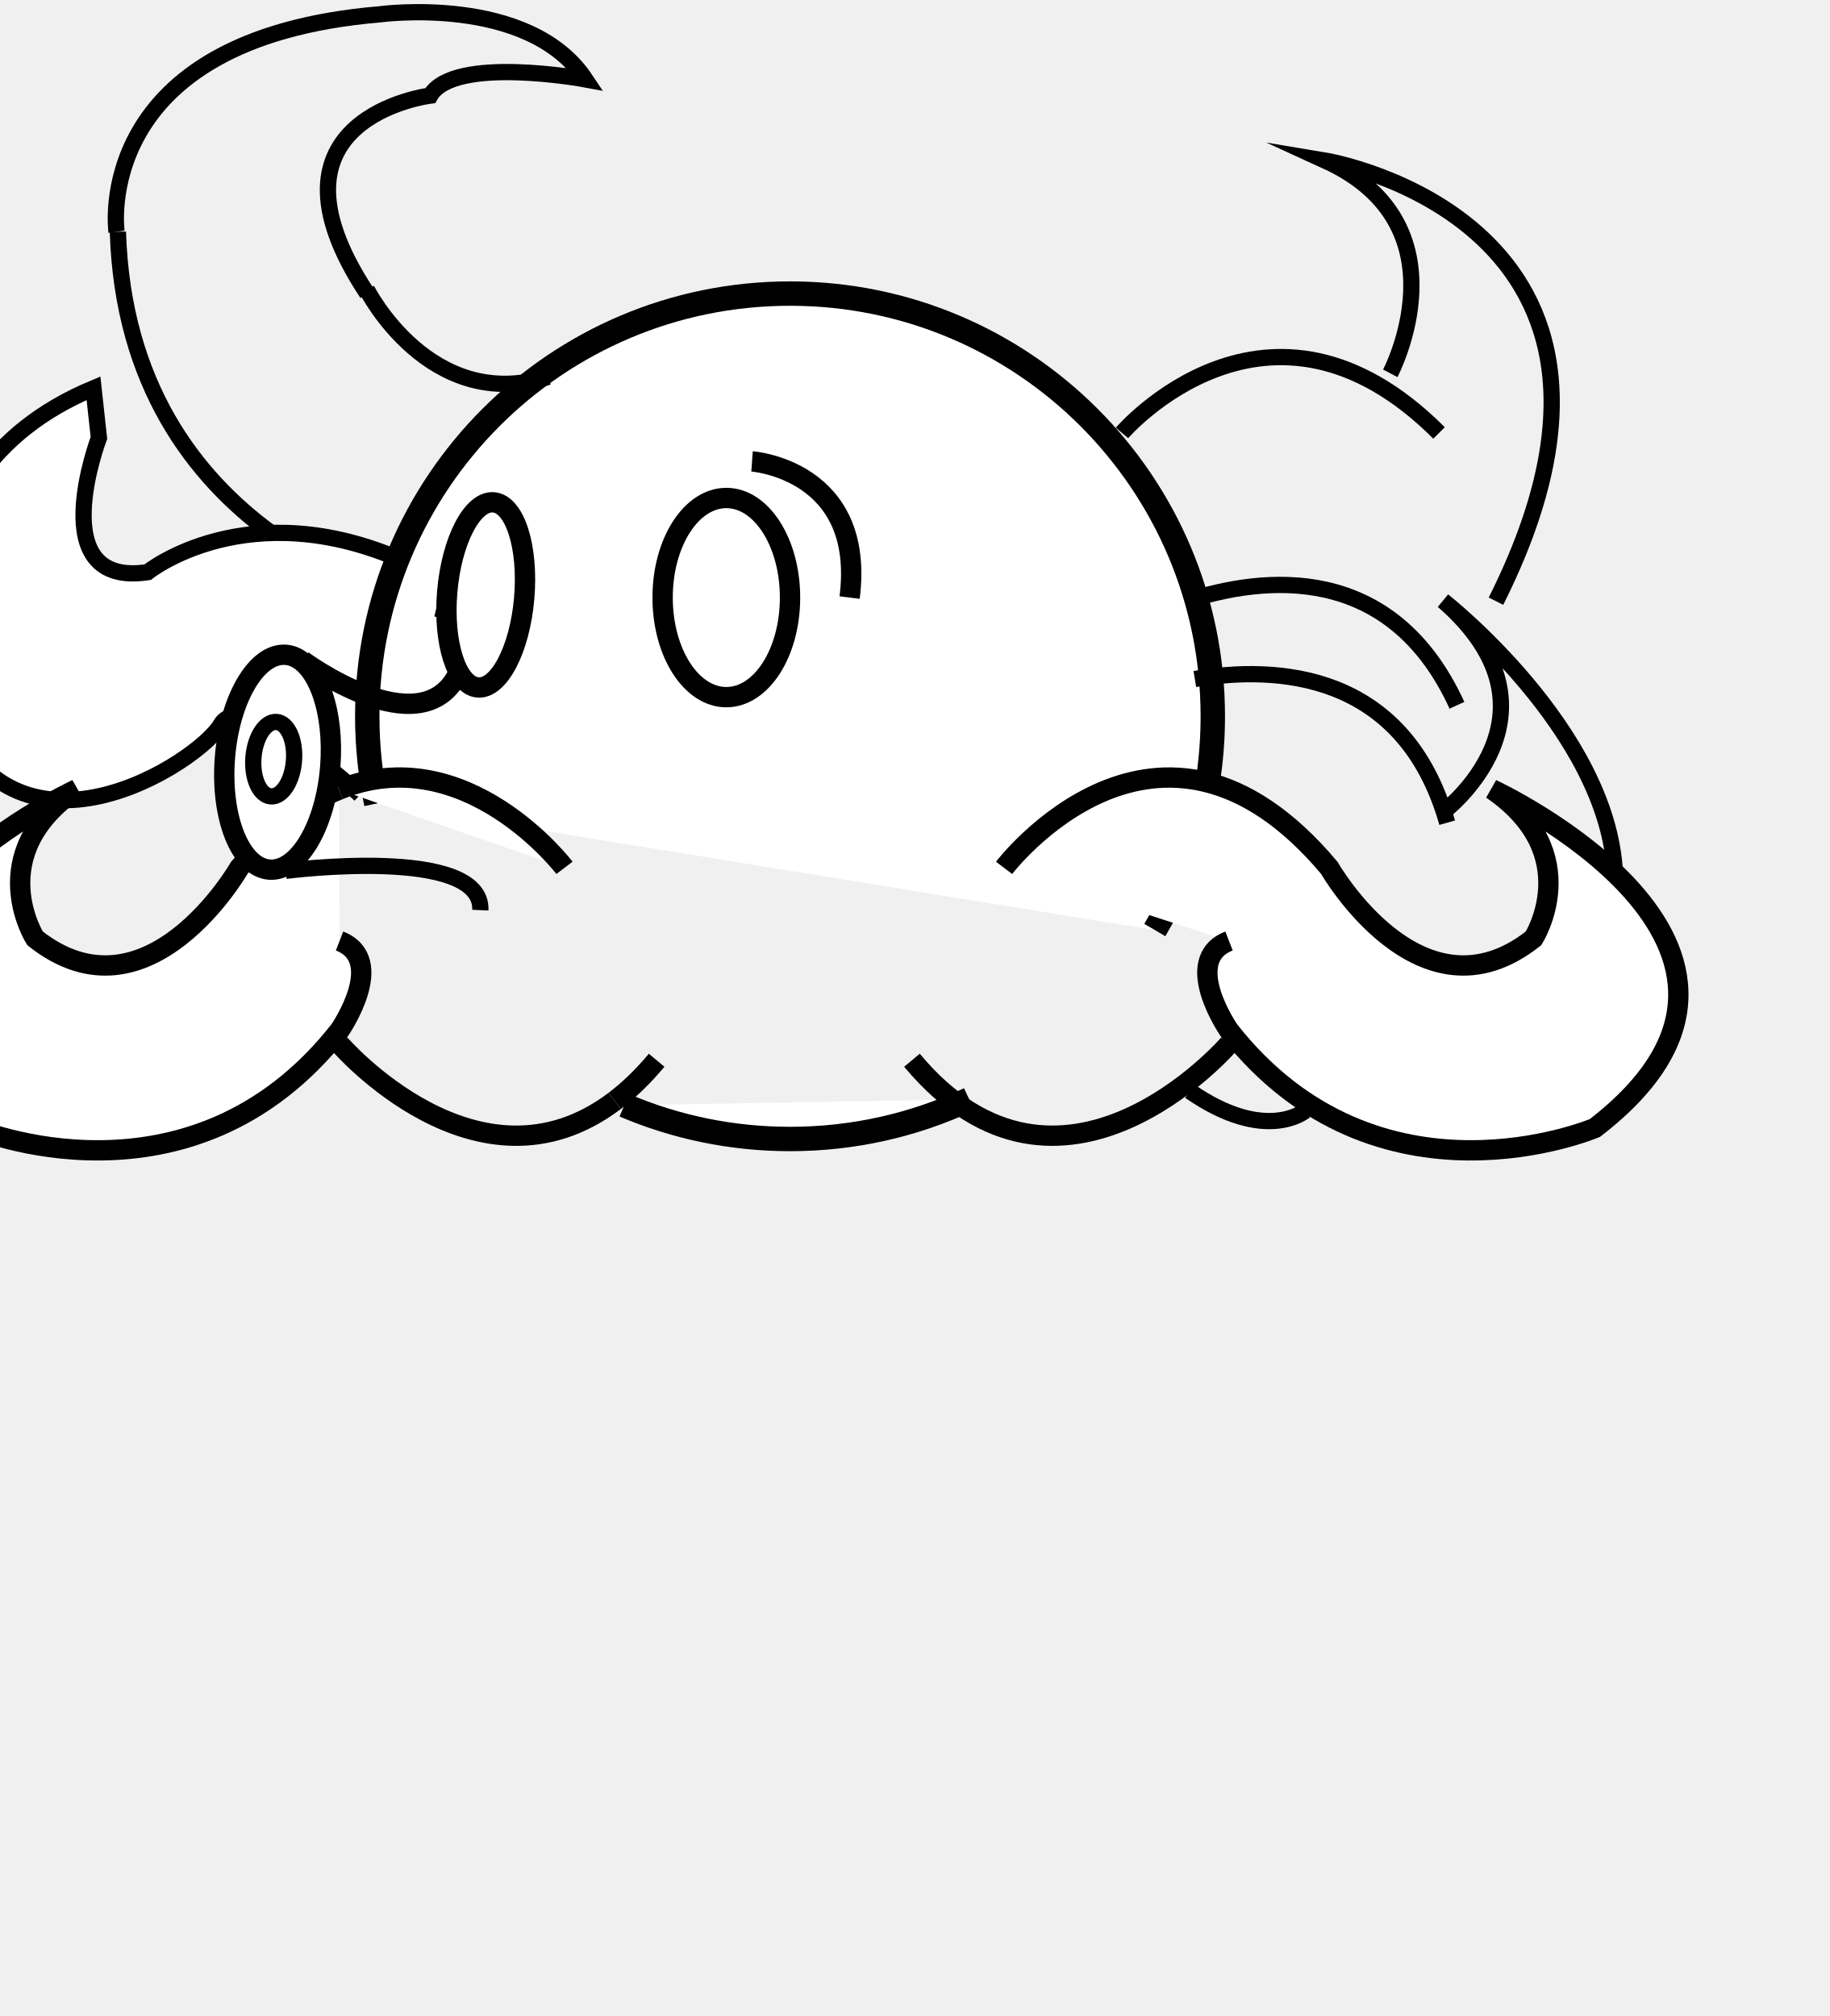
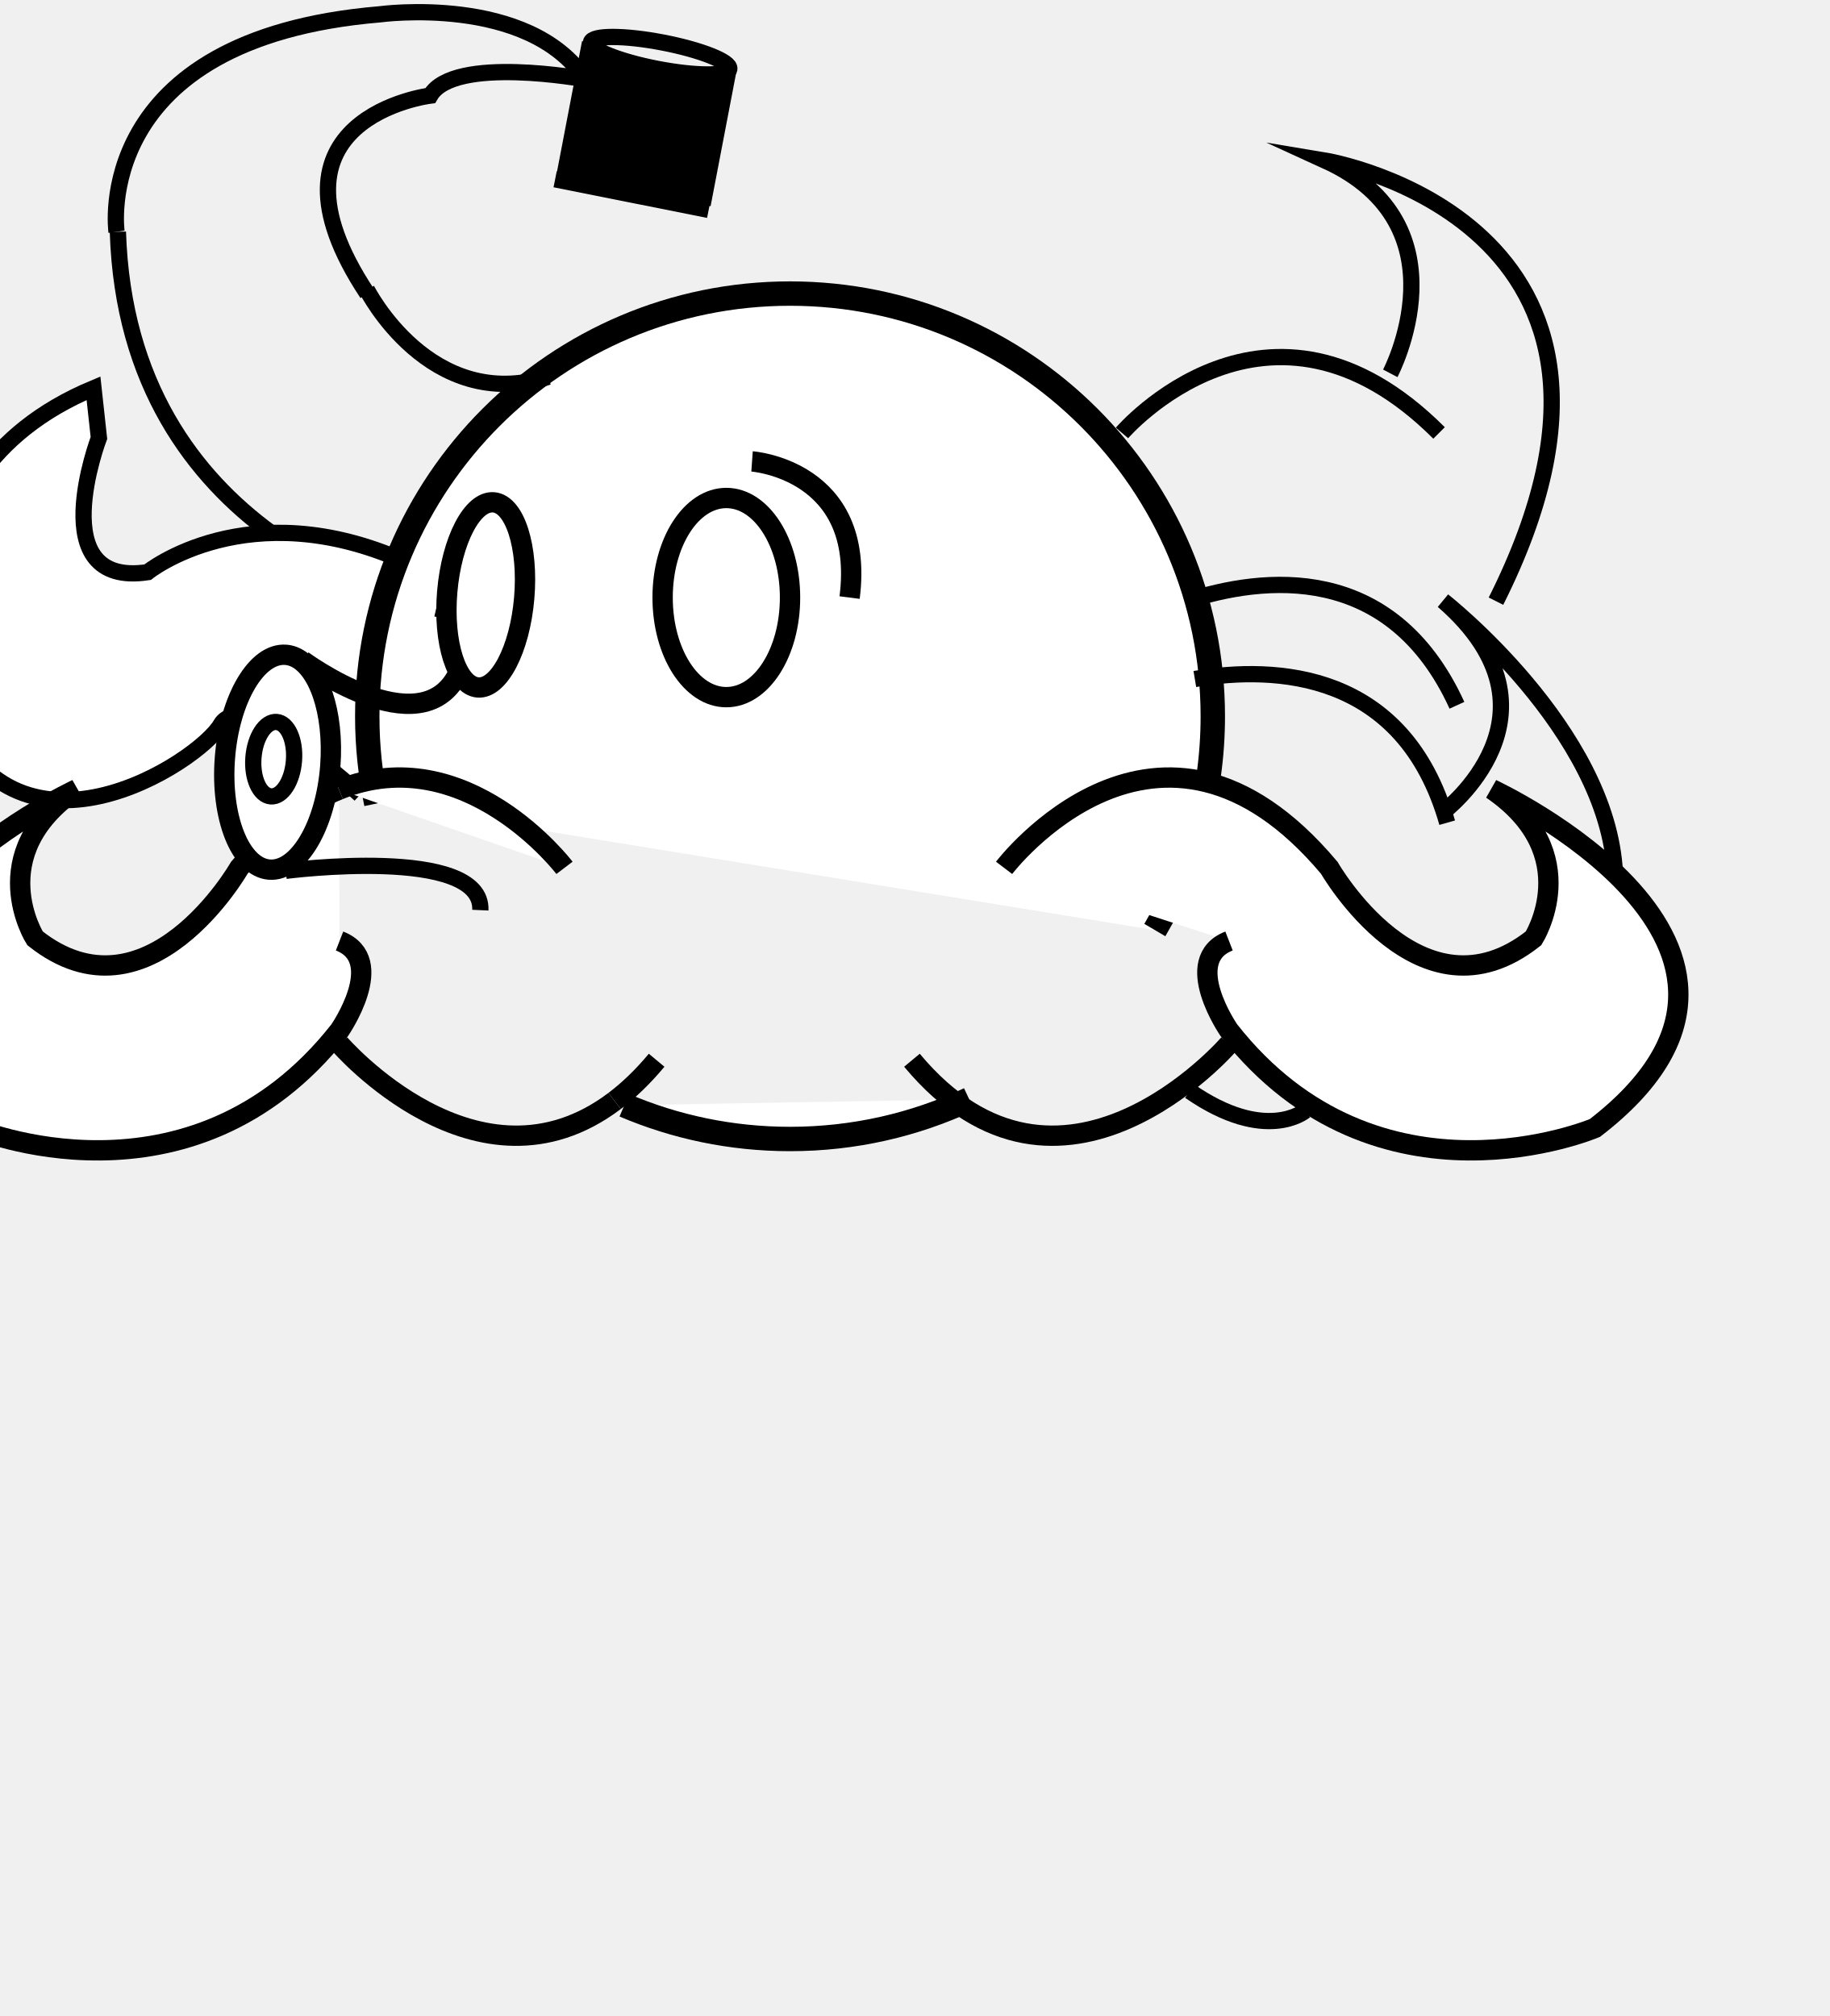
<svg xmlns="http://www.w3.org/2000/svg" version="1.1" x="0px" y="0px" width="450px" height="496px" viewBox="262.5 220.5 450 496" style="enable-background:new 262.5 220.5 450 496;" xml:space="preserve">
  <style type="text/css">

	.st0{fill:#FFFFFF;stroke:#000000;stroke-miterlimit:10;}
	.st1{fill:none;stroke:#000000;stroke-width:5;stroke-miterlimit:10;}
	.st2{display:none;fill:#FFFFFF;stroke:#000000;stroke-miterlimit:10;}
	.st3{fill:#FFFFFF;stroke:#000000;stroke-width:6;stroke-miterlimit:10;}
	.st4{display:inline;fill:none;stroke:#000000;stroke-width:4;stroke-miterlimit:10;}
	.st5{fill:none;stroke:#000000;stroke-width:4;stroke-miterlimit:10;}
	.st6{display:none;fill:none;stroke:#000000;stroke-width:4;stroke-miterlimit:10;}
	.st7{display:none;fill:none;stroke:#000000;stroke-miterlimit:10;}
	.st8{fill:#FFFFFF;stroke:#000000;stroke-width:5;stroke-miterlimit:10;}
	.st9{display:inline;fill:none;stroke:#000000;stroke-width:3;stroke-miterlimit:10;}
- 	.st10{display:inline;}
- 	.st11{display:inline;fill:#FFFFFF;stroke:#DDDDDD;stroke-miterlimit:10;}
- 	.st12{fill:#FFFFFF;stroke:#000000;stroke-width:4;stroke-miterlimit:10;}
- 	.st13{font-family:'Montserrat-Regular';}
- 	.st14{fill:#FFFFFF;stroke:#DDDDDD;stroke-miterlimit:10;}
- 	.st15{font-size:72;}
- 	.st16{fill:#FFFFFF;enable-background:new    ;}
- 	.st17{fill:#FF0000;stroke:#000000;stroke-miterlimit:10;}
- 	.st18{display:none;}
+ 	.st10{stroke:#000000;stroke-width:4;stroke-miterlimit:10;}
+ 	.st11{display:inline;}
+ 	.st12{display:inline;fill:#FFFFFF;stroke:#DDDDDD;stroke-miterlimit:10;}
+ 	.st13{fill:#FFFFFF;stroke:#000000;stroke-width:4;stroke-miterlimit:10;}
+ 	.st14{font-family:'Montserrat-Regular';}
+ 	.st15{fill:#FFFFFF;stroke:#DDDDDD;stroke-miterlimit:10;}
+ 	.st16{font-size:72;}
+ 	.st17{fill:#FFFFFF;enable-background:new    ;}
+ 	.st18{fill:#FF0000;stroke:#000000;stroke-miterlimit:10;}
+ 	.st19{display:none;}

</style>
  <g id="Layer_1">
-     <g id="Layer_1_1_" class="st18">
-       <g class="st10">
+     <g id="Layer_1_1_" class="st19">
+       <g class="st11">
        <g id="Layer_3">
-           <path id="vecmap" class="st17" d="M500,153.169c167.093,0,302.543,135.452,302.543,302.542c0,29.067-4.101,57.182-11.754,83.789      c-4.146,14.411-9.335,28.387-15.479,41.828C727.601,685.718,622.271,758.252,500,758.253      c-129.085,0-239.288-80.847-282.741-194.661c-3.007-7.877-5.692-15.912-8.047-24.089c-7.651-26.608-11.754-54.725-11.754-83.792      C197.458,288.621,332.911,153.169,500,153.169z" />
+           <path id="vecmap" class="st18" d="M500,153.169c167.093,0,302.543,135.452,302.543,302.542c0,29.067-4.101,57.182-11.754,83.789      c-4.146,14.411-9.335,28.387-15.479,41.828C727.601,685.718,622.271,758.252,500,758.253      c-129.085,0-239.288-80.847-282.741-194.661c-3.007-7.877-5.692-15.912-8.047-24.089c-7.651-26.608-11.754-54.725-11.754-83.792      C197.458,288.621,332.911,153.169,500,153.169z" />
        </g>
-         <g class="st18">
+         <g class="st19">
          <line class="st9" x1="770.5" y1="578.5" x2="223.421" y2="578.5" />
        </g>
-         <g class="st18">
+         <g class="st19">
          <line class="st9" x1="802.51" y1="459.527" x2="197.49" y2="459.527" />
        </g>
        <g>
          <path d="M455.942,417.769l-14.328,37.872h-4.824l-11.949-31.032l-11.952,31.032h-4.824l-14.256-37.872h4.896l11.882,32.184      l12.168-32.184h4.393l12.096,32.184l12.024-32.184H455.942z" />
        </g>
        <g>
          <path d="M391.215,417.839l-14.328,37.872h-4.824l-11.952-31.032l-11.952,31.032h-4.822l-14.258-37.872h4.896l11.88,32.184      l12.168-32.184h4.392l12.099,32.184l12.021-32.184H391.215z" />
        </g>
        <g>
          <path d="M326.215,417.839l-14.328,37.872h-4.824l-11.952-31.032l-11.952,31.032h-4.824l-14.256-37.872h4.896l11.88,32.184      l12.168-32.184h4.392l12.099,32.184l12.021-32.184H326.215z" />
        </g>
        <g>
          <path d="M456.432,454.919c-0.745-0.77-1.116-1.703-1.116-2.811c0-1.104,0.371-2.024,1.116-2.771      c0.744-0.744,1.644-1.116,2.7-1.116c1.055,0,1.968,0.372,2.733,1.116c0.77,0.744,1.152,1.668,1.152,2.771      c0,1.105-0.385,2.041-1.152,2.811c-0.769,0.769-1.681,1.149-2.733,1.149C458.075,456.071,457.177,455.688,456.432,454.919z" />
        </g>
        <g>
          <path d="M520.392,435.406c0.646-1.484,1.451-2.759,2.412-3.813c0.959-1.058,2.207-2.255,3.743-3.603      c2.063-1.82,3.588-3.42,4.569-4.788c0.983-1.365,1.479-3.033,1.479-5.001c0-2.642-1.032-4.766-3.098-6.372      c-2.063-1.608-4.896-2.412-8.494-2.412c-5.952,0-10.537,1.941-13.752,5.832l-3.816-2.88c4.08-4.991,10.056-7.488,17.928-7.488      c5.041,0,9.063,1.128,12.063,3.384c3,2.257,4.5,5.305,4.5,9.146c0,1.969-0.324,3.705-0.975,5.22      c-0.646,1.512-1.438,2.797-2.376,3.852c-0.936,1.056-2.172,2.28-3.708,3.672c-2.063,1.872-3.601,3.541-4.605,5.004      c-1.008,1.465-1.515,3.276-1.515,5.438h-5.325C519.423,438.621,519.744,436.896,520.392,435.406z M519.423,454.952      c-0.723-0.741-1.08-1.617-1.08-2.628c0-1.056,0.357-1.932,1.08-2.628c0.721-0.692,1.604-1.044,2.663-1.044      c1.104,0,2.017,0.352,2.734,1.044c0.721,0.697,1.08,1.573,1.08,2.628c0,1.011-0.373,1.887-1.116,2.628      c-0.745,0.745-1.646,1.116-2.698,1.116C521.027,456.071,520.14,455.698,519.423,454.952z" />
        </g>
        <g>
          <path d="M561.892,435.406c0.646-1.484,1.451-2.759,2.412-3.813c0.959-1.058,2.207-2.255,3.743-3.603      c2.063-1.82,3.588-3.42,4.569-4.788c0.983-1.365,1.479-3.033,1.479-5.001c0-2.642-1.032-4.766-3.098-6.372      c-2.063-1.608-4.896-2.412-8.494-2.412c-5.952,0-10.537,1.941-13.752,5.832l-3.816-2.88c4.08-4.991,10.056-7.488,17.928-7.488      c5.041,0,9.063,1.128,12.063,3.384c3,2.257,4.5,5.305,4.5,9.146c0,1.969-0.324,3.705-0.975,5.22      c-0.646,1.512-1.438,2.797-2.376,3.852c-0.936,1.056-2.172,2.28-3.708,3.672c-2.063,1.872-3.601,3.541-4.605,5.004      c-1.008,1.465-1.515,3.276-1.515,5.438h-5.325C560.923,438.621,561.244,436.896,561.892,435.406z M560.923,454.952      c-0.723-0.741-1.08-1.617-1.08-2.628c0-1.056,0.357-1.932,1.08-2.628c0.721-0.692,1.604-1.044,2.663-1.044      c1.104,0,2.017,0.352,2.734,1.044c0.721,0.697,1.08,1.573,1.08,2.628c0,1.011-0.373,1.887-1.116,2.628      c-0.745,0.745-1.646,1.116-2.698,1.116C562.527,456.071,561.64,455.698,560.923,454.952z" />
        </g>
-         <g class="st18">
-           <path id="vecmap_1_" class="st10" d="M482.392,435.406c0.648-1.484,1.451-2.759,2.412-3.813      c0.959-1.058,2.207-2.255,3.744-3.603c2.063-1.82,3.588-3.42,4.569-4.788c0.983-1.365,1.479-3.033,1.479-5.001      c0-2.642-1.033-4.766-3.097-6.372c-2.064-1.608-4.896-2.412-8.495-2.412c-5.952,0-10.537,1.941-13.753,5.832l-3.815-2.88      c4.079-4.991,10.055-7.488,17.928-7.488c5.04,0,9.063,1.128,12.063,3.384c3,2.257,4.5,5.305,4.5,9.146      c0,1.969-0.324,3.705-0.975,5.22c-0.646,1.512-1.438,2.797-2.376,3.852c-0.936,1.056-2.172,2.28-3.708,3.672      c-2.063,1.872-3.6,3.541-4.605,5.004c-1.009,1.465-1.515,3.276-1.515,5.438h-5.326      C481.423,438.621,481.744,436.896,482.392,435.406z M481.423,454.952c-0.723-0.741-1.08-1.617-1.08-2.628      c0-1.056,0.357-1.932,1.08-2.628c0.72-0.692,1.605-1.044,2.661-1.044c1.104,0,2.019,0.352,2.736,1.044      c0.721,0.697,1.08,1.573,1.08,2.628c0,1.011-0.372,1.887-1.116,2.628c-0.745,0.745-1.645,1.116-2.7,1.116      C483.029,456.07,482.14,455.698,481.423,454.952z" />
+         <g class="st19">
+           <path id="vecmap_1_" class="st11" d="M482.392,435.406c0.648-1.484,1.451-2.759,2.412-3.813      c0.959-1.058,2.207-2.255,3.744-3.603c2.063-1.82,3.588-3.42,4.569-4.788c0.983-1.365,1.479-3.033,1.479-5.001      c0-2.642-1.033-4.766-3.097-6.372c-2.064-1.608-4.896-2.412-8.495-2.412c-5.952,0-10.537,1.941-13.753,5.832l-3.815-2.88      c4.079-4.991,10.055-7.488,17.928-7.488c5.04,0,9.063,1.128,12.063,3.384c3,2.257,4.5,5.305,4.5,9.146      c0,1.969-0.324,3.705-0.975,5.22c-0.646,1.512-1.438,2.797-2.376,3.852c-0.936,1.056-2.172,2.28-3.708,3.672      c-2.063,1.872-3.6,3.541-4.605,5.004c-1.009,1.465-1.515,3.276-1.515,5.438h-5.326      C481.423,438.621,481.744,436.896,482.392,435.406z M481.423,454.952c-0.723-0.741-1.08-1.617-1.08-2.628      c0-1.056,0.357-1.932,1.08-2.628c0.72-0.692,1.605-1.044,2.661-1.044c1.104,0,2.019,0.352,2.736,1.044      c0.721,0.697,1.08,1.573,1.08,2.628c0,1.011-0.372,1.887-1.116,2.628c-0.745,0.745-1.645,1.116-2.7,1.116      C483.029,456.07,482.14,455.698,481.423,454.952z" />
        </g>
-         <g class="st18">
-           <path class="st10" d="M592.431,454.919c-0.744-0.77-1.115-1.703-1.115-2.811c0-1.104,0.371-2.024,1.115-2.771      c0.744-0.744,1.645-1.116,2.7-1.116c1.055,0,1.968,0.372,2.733,1.116c0.77,0.744,1.151,1.668,1.151,2.771      c0,1.105-0.385,2.041-1.151,2.811c-0.769,0.769-1.681,1.149-2.733,1.149C594.076,456.071,593.177,455.688,592.431,454.919z" />
+         <g class="st19">
+           <path class="st11" d="M592.431,454.919c-0.744-0.77-1.115-1.703-1.115-2.811c0-1.104,0.371-2.024,1.115-2.771      c0.744-0.744,1.645-1.116,2.7-1.116c1.055,0,1.968,0.372,2.733,1.116c0.77,0.744,1.151,1.668,1.151,2.771      c0,1.105-0.385,2.041-1.151,2.811c-0.769,0.769-1.681,1.149-2.733,1.149C594.076,456.071,593.177,455.688,592.431,454.919z" />
        </g>
-         <g class="st18">
-           <path class="st10" d="M613.279,453.62c-2.951-1.631-5.268-3.924-6.947-6.876c-1.681-2.949-2.52-6.272-2.52-9.972      c0-3.696,0.839-7.008,2.52-9.936c1.683-2.93,3.996-5.208,6.947-6.84c2.953-1.631,6.301-2.448,10.045-2.448      c3.267,0,6.183,0.637,8.748,1.908c2.566,1.271,4.596,3.132,6.084,5.577l-3.813,2.595c-1.248-1.872-2.832-3.276-4.752-4.215      c-1.923-0.936-4.011-1.401-6.267-1.401c-2.733,0-5.197,0.61-7.381,1.836c-2.184,1.224-3.887,2.964-5.111,5.22      c-1.225,2.257-1.836,4.824-1.836,7.704c0,2.928,0.611,5.508,1.836,7.74c1.228,2.229,2.931,3.96,5.111,5.184      c2.186,1.227,4.646,1.836,7.381,1.836c2.256,0,4.344-0.456,6.267-1.368c1.92-0.908,3.504-2.304,4.752-4.176l3.813,2.592      c-1.488,2.448-3.525,4.312-6.12,5.58c-2.593,1.272-5.497,1.908-8.712,1.908C619.58,456.071,616.232,455.256,613.279,453.62z" />
+         <g class="st19">
+           <path class="st11" d="M613.279,453.62c-2.951-1.631-5.268-3.924-6.947-6.876c-1.681-2.949-2.52-6.272-2.52-9.972      c0-3.696,0.839-7.008,2.52-9.936c1.683-2.93,3.996-5.208,6.947-6.84c2.953-1.631,6.301-2.448,10.045-2.448      c3.267,0,6.183,0.637,8.748,1.908c2.566,1.271,4.596,3.132,6.084,5.577l-3.813,2.595c-1.248-1.872-2.832-3.276-4.752-4.215      c-1.923-0.936-4.011-1.401-6.267-1.401c-2.733,0-5.197,0.61-7.381,1.836c-2.184,1.224-3.887,2.964-5.111,5.22      c-1.225,2.257-1.836,4.824-1.836,7.704c0,2.928,0.611,5.508,1.836,7.74c1.228,2.229,2.931,3.96,5.111,5.184      c2.186,1.227,4.646,1.836,7.381,1.836c2.256,0,4.344-0.456,6.267-1.368c1.92-0.908,3.504-2.304,4.752-4.176l3.813,2.592      c-1.488,2.448-3.525,4.312-6.12,5.58c-2.593,1.272-5.497,1.908-8.712,1.908C619.58,456.071,616.232,455.256,613.279,453.62z" />
        </g>
-         <g class="st18">
-           <path class="st10" d="M656.279,453.62c-2.951-1.631-5.268-3.924-6.947-6.876c-1.681-2.949-2.52-6.272-2.52-9.972      c0-3.696,0.839-7.008,2.52-9.936c1.683-2.93,3.996-5.208,6.947-6.84c2.953-1.631,6.301-2.448,10.045-2.448      c3.267,0,6.183,0.637,8.748,1.908c2.566,1.271,4.596,3.132,6.084,5.577l-3.813,2.595c-1.248-1.872-2.832-3.276-4.752-4.215      c-1.923-0.936-4.011-1.401-6.267-1.401c-2.733,0-5.197,0.61-7.381,1.836c-2.184,1.224-3.887,2.964-5.111,5.22      c-1.225,2.257-1.836,4.824-1.836,7.704c0,2.928,0.611,5.508,1.836,7.74c1.228,2.229,2.931,3.96,5.111,5.184      c2.186,1.227,4.646,1.836,7.381,1.836c2.256,0,4.344-0.456,6.267-1.368c1.92-0.908,3.504-2.304,4.752-4.176l3.813,2.592      c-1.488,2.448-3.525,4.312-6.12,5.58c-2.593,1.272-5.497,1.908-8.712,1.908C662.58,456.071,659.232,455.256,656.279,453.62z" />
+         <g class="st19">
+           <path class="st11" d="M656.279,453.62c-2.951-1.631-5.268-3.924-6.947-6.876c-1.681-2.949-2.52-6.272-2.52-9.972      c0-3.696,0.839-7.008,2.52-9.936c1.683-2.93,3.996-5.208,6.947-6.84c2.953-1.631,6.301-2.448,10.045-2.448      c3.267,0,6.183,0.637,8.748,1.908c2.566,1.271,4.596,3.132,6.084,5.577l-3.813,2.595c-1.248-1.872-2.832-3.276-4.752-4.215      c-1.923-0.936-4.011-1.401-6.267-1.401c-2.733,0-5.197,0.61-7.381,1.836c-2.184,1.224-3.887,2.964-5.111,5.22      c-1.225,2.257-1.836,4.824-1.836,7.704c0,2.928,0.611,5.508,1.836,7.74c1.228,2.229,2.931,3.96,5.111,5.184      c2.186,1.227,4.646,1.836,7.381,1.836c2.256,0,4.344-0.456,6.267-1.368c1.92-0.908,3.504-2.304,4.752-4.176l3.813,2.592      c-1.488,2.448-3.525,4.312-6.12,5.58c-2.593,1.272-5.497,1.908-8.712,1.908C662.58,456.071,659.232,455.256,656.279,453.62z" />
        </g>
-         <g class="st18">
-           <path class="st10" d="M698.279,453.62c-2.951-1.631-5.268-3.924-6.947-6.876c-1.681-2.949-2.52-6.272-2.52-9.972      c0-3.696,0.839-7.008,2.52-9.936c1.683-2.93,3.996-5.208,6.947-6.84c2.953-1.631,6.301-2.448,10.045-2.448      c3.267,0,6.183,0.637,8.748,1.908c2.566,1.271,4.596,3.132,6.084,5.577l-3.813,2.595c-1.248-1.872-2.832-3.276-4.752-4.215      c-1.923-0.936-4.011-1.401-6.267-1.401c-2.733,0-5.197,0.61-7.381,1.836c-2.184,1.224-3.887,2.964-5.111,5.22      c-1.225,2.257-1.836,4.824-1.836,7.704c0,2.928,0.611,5.508,1.836,7.74c1.228,2.229,2.931,3.96,5.111,5.184      c2.186,1.227,4.646,1.836,7.381,1.836c2.256,0,4.344-0.456,6.267-1.368c1.92-0.908,3.504-2.304,4.752-4.176l3.813,2.592      c-1.488,2.448-3.525,4.312-6.12,5.58c-2.593,1.272-5.497,1.908-8.712,1.908C704.58,456.071,701.232,455.256,698.279,453.62z" />
+         <g class="st19">
+           <path class="st11" d="M698.279,453.62c-2.951-1.631-5.268-3.924-6.947-6.876c-1.681-2.949-2.52-6.272-2.52-9.972      c0-3.696,0.839-7.008,2.52-9.936c1.683-2.93,3.996-5.208,6.947-6.84c2.953-1.631,6.301-2.448,10.045-2.448      c3.267,0,6.183,0.637,8.748,1.908c2.566,1.271,4.596,3.132,6.084,5.577l-3.813,2.595c-1.248-1.872-2.832-3.276-4.752-4.215      c-1.923-0.936-4.011-1.401-6.267-1.401c-2.733,0-5.197,0.61-7.381,1.836c-2.184,1.224-3.887,2.964-5.111,5.22      c-1.225,2.257-1.836,4.824-1.836,7.704c0,2.928,0.611,5.508,1.836,7.74c1.228,2.229,2.931,3.96,5.111,5.184      c2.186,1.227,4.646,1.836,7.381,1.836c2.256,0,4.344-0.456,6.267-1.368c1.92-0.908,3.504-2.304,4.752-4.176l3.813,2.592      c-1.488,2.448-3.525,4.312-6.12,5.58c-2.593,1.272-5.497,1.908-8.712,1.908C704.58,456.071,701.232,455.256,698.279,453.62z" />
        </g>
      </g>
-       <g class="st10">
+       <g class="st11">
        <path d="M250.5,396.779h4.752v67.394H250.5V396.779z" />
      </g>
      <div class="typewriter">
        <text transform="matrix(1 0 0 1 264.0769 578.5002)" font-family="'Montserrat-Regular'" font-size="72" startOffset="0">
				www.???.com</text>
      </div>
    </g>
-     <g id="Layer_2" class="st18">
-       <g class="st10">
-         <path class="st14" d="M475.769,419.01c1.624-0.233,3.299-0.395,5.076-0.395c1.643,0,3.193,0.142,4.695,0.345     c0.702-0.1,1.414-0.166,2.143-0.216c-9.864-11.001-21.809-19.28-35.887-24.768c-14.363-5.595-33.193-11.265-56.483-17.012     c-19.661-4.837-35.315-9.302-46.957-13.384c-11.643-4.083-21.322-9.98-29.032-17.693c-7.717-7.713-11.567-17.922-11.567-30.623     c0-16.937,7.026-30.772,21.094-41.515c14.065-10.731,35-16.104,62.839-16.104c14.509,0,29.327,2.197,44.458,6.578     c15.118,4.387,29.334,10.965,42.644,19.734l11.341-26.768c-12.7-8.769-27.75-15.65-45.141-20.643     c-17.391-4.989-35.162-7.485-53.302-7.485c-26.017,0-47.8,3.936-65.338,11.796c-17.537,7.867-30.545,18.374-39.014,31.529     c-8.467,13.157-12.704,27.752-12.704,43.782c0,19.664,5.062,35.237,15.202,46.729c10.129,11.498,22.302,20.039,36.516,25.635     c14.214,5.598,33.271,11.42,57.165,17.466c19.963,4.843,35.544,9.303,46.729,13.384c6.707,2.441,12.577,5.724,17.993,9.464     c5.076-6.116,12.785-10.232,23.153-10.232C472.939,418.615,474.343,418.824,475.769,419.01z" />
+     <g id="Layer_2" class="st19">
+       <g class="st11">
+         <path class="st15" d="M475.769,419.01c1.624-0.233,3.299-0.395,5.076-0.395c1.643,0,3.193,0.142,4.695,0.345     c0.702-0.1,1.414-0.166,2.143-0.216c-9.864-11.001-21.809-19.28-35.887-24.768c-14.363-5.595-33.193-11.265-56.483-17.012     c-19.661-4.837-35.315-9.302-46.957-13.384c-11.643-4.083-21.322-9.98-29.032-17.693c-7.717-7.713-11.567-17.922-11.567-30.623     c0-16.937,7.026-30.772,21.094-41.515c14.065-10.731,35-16.104,62.839-16.104c14.509,0,29.327,2.197,44.458,6.578     c15.118,4.387,29.334,10.965,42.644,19.734l11.341-26.768c-12.7-8.769-27.75-15.65-45.141-20.643     c-17.391-4.989-35.162-7.485-53.302-7.485c-26.017,0-47.8,3.936-65.338,11.796c-17.537,7.867-30.545,18.374-39.014,31.529     c-8.467,13.157-12.704,27.752-12.704,43.782c0,19.664,5.062,35.237,15.202,46.729c10.129,11.498,22.302,20.039,36.516,25.635     c14.214,5.598,33.271,11.42,57.165,17.466c19.963,4.843,35.544,9.303,46.729,13.384c6.707,2.441,12.577,5.724,17.993,9.464     c5.076-6.116,12.785-10.232,23.153-10.232C472.939,418.615,474.343,418.824,475.769,419.01z" />
      </g>
-       <text transform="matrix(1 0 0 1 316.4998 471.5002)" class="st16 st13 st15">D</text>
-       <g class="st10">
-         <path class="st14" d="M404.438,389.315h129.296c33.573,0,63.215,6.734,88.925,20.189c25.702,13.461,45.664,32.211,59.892,56.258     c14.208,24.041,21.313,51.492,21.313,82.341c0,30.846-7.105,58.295-21.313,82.342c-14.228,24.045-34.188,42.799-59.892,56.256     c-25.71,13.463-55.352,20.191-88.925,20.191H404.438V389.315z M531.927,677.862c27.818,0,52.169-5.521,73.041-16.565     c20.872-11.039,37.043-26.314,48.538-45.818c11.495-19.506,17.242-41.969,17.242-67.373c0-25.41-5.747-47.865-17.242-67.377     c-11.495-19.506-27.666-34.771-48.538-45.816c-20.872-11.04-45.223-16.561-73.041-16.561h-93.914v259.512L531.927,677.862     L531.927,677.862z" />
+       <text transform="matrix(1 0 0 1 316.4998 471.5002)" class="st17 st14 st16">D</text>
+       <g class="st11">
+         <path class="st15" d="M404.438,389.315h129.296c33.573,0,63.215,6.734,88.925,20.189c25.702,13.461,45.664,32.211,59.892,56.258     c14.208,24.041,21.313,51.492,21.313,82.341c0,30.846-7.105,58.295-21.313,82.342c-14.228,24.045-34.188,42.799-59.892,56.256     c-25.71,13.463-55.352,20.191-88.925,20.191H404.438V389.315z M531.927,677.862c27.818,0,52.169-5.521,73.041-16.565     c20.872-11.039,37.043-26.314,48.538-45.818c11.495-19.506,17.242-41.969,17.242-67.373c0-25.41-5.747-47.865-17.242-67.377     c-11.495-19.506-27.666-34.771-48.538-45.816c-20.872-11.04-45.223-16.561-73.041-16.561h-93.914v259.512L531.927,677.862     L531.927,677.862z" />
      </g>
-       <path class="st11" d="M398.927,387.645" />
+       <path class="st12" d="M398.927,387.645" />
    </g>
    <path class="st3" d="M545.916,490.957" />
    <path class="st0" d="M349.833,377.352c0,0-30-32.995-58.667-9.831" />
-     <path class="st12" d="M351.083,416.018c0,0-28.917-26.577-34.25-17.289s-51.333,39.293-68-4.709c0,0-16-55.998,36.667-78   l1.333,12.222c0,0-14.036,36.955,11.982,33.032c0,0,24.684-19.923,63.351-2.59" />
+     <path class="st13" d="M351.083,416.018c0,0-28.917-26.577-34.25-17.289s-51.333,39.293-68-4.709c0,0-16-55.998,36.667-78   l1.333,12.222c0,0-14.036,36.955,11.982,33.032c0,0,24.684-19.923,63.351-2.59" />
  </g>
  <g id="Layer_2_1_">
    <path class="st3" d="M355.063,418.203c-1.455-6.929-2.22-14.112-2.22-21.474c0-57.438,46.563-104,104-104s104,46.563,104,104   c0,19.188-5.197,37.163-14.26,52.593" />
    <path class="st3" d="M352.844,417.363" />
    <path class="st3" d="M367.72,450.361" />
    <path class="st3" d="M500.916,490.957c-13.382,6.27-28.318,9.772-44.072,9.772c-14.468,0-28.246-2.954-40.763-8.292" />
    <path class="st2" d="M416.5,400.209c0,0-26-78.709-89-33.709c0,0-40,67-77,19c0,0-18-68,54-78c0,0,41-26-25-42   c0,0,115-0.681,44,68.66" />
    <path class="st7" d="M284.5,355.5c0,0,45-110.681,158-29.34" />
    <ellipse class="st8" cx="441.172" cy="367.521" rx="15.672" ry="24.5" />
    <ellipse transform="matrix(0.9963 0.0855 -0.0855 0.9963 32.7665 -31.3174)" class="st8" cx="382" cy="366.875" rx="9.5" ry="22.854" />
    <path class="st8" d="M447.5,334.021c0,0,28,2,24,33.5" />
    <path class="st6" d="M391.667,288.5c0,0-53.167,53-91.167,0" />
    <path class="st6" d="M311.5,224.5c0,0,52,38.418-11,52.709" />
-     <g class="st18">
-       <g class="st10">
+     <g class="st19">
+       <g class="st11">
        <path class="st5" d="M583.5,250.855c-43-42.646-79,0-79,0" />
        <path class="st5" d="M560.844,288.5c0,0,40.656,41,73.656,0" />
        <path class="st5" d="M629.5,223.5c0,0-41,41.709-46,26.354" />
        <path class="st5" d="M639.5,230.5c0,0,1.921,44.661-5,58" />
        <path class="st5" d="M564.833,297.612c0,0-4,23.693-13.333,26.958" />
-         <path class="st5" d="M628.5,223.5v1.667l7.622-12c0,0,4.534,16,2.623,18.667" />
-         <path class="st5" d="M504.5,251.271c0,0-11.861,20.939-9,25.938" />
+         <path class="st5" d="M650.969,247.906l-0.381,1.987l10.971-12.675c0,0,1.233,20.068-1.44,22.837" />
+         <path class="st5" d="M510.805,254.32c0,0-17.592,22.427-15.648,29.01" />
      </g>
-       <g class="st10">
+       <g class="st11">
        <path class="st5" d="M583.5,250.855c-43-42.646-79,0-79,0" />
        <path class="st5" d="M560.844,288.5c0,0,40.656,41,73.656,0" />
        <path class="st5" d="M629.5,223.5c0,0-41,41.709-46,26.354" />
        <path class="st5" d="M639.5,230.5c0,0,1.921,44.661-5,58" />
        <path class="st5" d="M564.833,297.612c0,0-4,23.693-13.333,26.958" />
-         <path class="st5" d="M628.5,223.5v1.667l7.622-12c0,0,4.534,16,2.623,18.667" />
-         <path class="st5" d="M504.5,251.271c0,0-11.861,20.939-9,25.938" />
+         <path class="st5" d="M650.969,247.906l-0.381,1.987l10.971-12.675c0,0,1.233,20.068-1.44,22.837" />
+         <path class="st5" d="M510.805,254.32c0,0-17.592,22.427-15.648,29.01" />
      </g>
    </g>
    <path class="st8" d="M509.5,434.019c0,0,38-50,80,0c0,0,22.49,39.333,50.245,17.333c0,0,13.088-20.667-10.245-36.667   c0,0,83.333,38.667,25.333,83.333c0,0-53.334,22.667-90-24c0,0-12-17.334,0-22.001" />
    <path class="st1" d="M564.833,477.352c0,0-41.333,48-78,4" />
    <path class="st8" d="M345.9,414.781c-7.835,3.191-16.107,9.199-24.54,19.238c0,0-22.49,39.333-50.245,17.333   c0,0-13.088-20.667,10.245-36.667c0,0-83.333,38.667-25.333,83.333c0,0,53.334,22.667,90-24c0,0,12-17.334,0-22.001" />
    <path class="st8" d="M401.36,434.019c0,0-24.272-31.938-55.46-19.238" />
    <path class="st1" d="M413.693,491.369c3.46-2.616,6.918-5.917,10.334-10.017" />
    <path class="st1" d="M346.027,477.352c0,0,33.988,39.472,67.666,14.017" />
    <g>
      <path class="st8" d="M343.747,409.016c-1.113,14.593-7.819,25.98-14.978,25.435c-7.159-0.546-12.06-12.819-10.946-27.412    c1.113-14.594,7.819-25.98,14.978-25.435c0.65,0.05,1.282,0.196,1.893,0.432C340.801,384.399,344.76,395.749,343.747,409.016z" />
-       <ellipse transform="matrix(0.9971 0.0761 -0.0761 0.9971 31.9382 -23.9117)" class="st12" cx="329.84" cy="407.273" rx="5" ry="9.18" />
+       <ellipse transform="matrix(0.9971 0.0761 -0.0761 0.9971 31.9382 -23.9117)" class="st13" cx="329.84" cy="407.273" rx="5" ry="9.18" />
      <path class="st5" d="M332.758,434.755c0,0,48.622-6.32,47.903,9.672" />
      <path class="st1" d="M336.905,383.021c0,0,28.833,21.348,38.095,3.564" />
    </g>
    <path class="st5" d="M539.5,392.021" />
    <path class="st5" d="M618.5,422.908c-10.667-37.41-42.225-38.667-62.076-35.349" />
    <path class="st5" d="M611.322,499.53" />
    <path class="st5" d="M617.5,420.291c0,0,32-24.089,0-51.978c0,0,40.568,31.727,42.256,66.987" />
    <path class="st5" d="M583.5,493.844c0,0-9.666,8.05-28.333-4.886" />
    <path class="st5" d="M620.898,394.022c-16.183-35.375-47.568-31.862-66.693-25.591" />
    <g>
      <path class="st5" d="M538.5,327.021c0,0,36-42,78,0" />
      <path class="st5" d="M630.5,368.409c47-93.612-41.948-108.388-41.948-108.388c35.052,16,15.948,52.333,15.948,52.333" />
    </g>
    <path class="st6" d="M627.5,348.793c0,0-8.141,12.835-35.07,13.271" />
    <path class="st6" d="M568.334,343.754c0,0,16.795-13.933,31.166,5.134" />
    <path class="st5" d="M601.912,371.027" />
-     <g class="st18">
+     <g class="st19">
      <path class="st4" d="M387.207,300.5c0,0-36-42-78,0" />
      <path class="st4" d="M295.207,341.888c-47-93.612,41.948-108.388,41.948-108.388c-35.052,16-15.948,52.333-15.948,52.333" />
    </g>
    <path class="st5" d="M329.192,351.636c-18.738-13.683-36.532-36.522-37.692-74.115" />
    <path class="st5" d="M329.192,351.636" />
    <path class="st5" d="M373.72,371.027c0,0-1.431-0.224-3.915-0.808" />
    <path class="st5" d="M291.166,277.521c0,0-6.761-47.5,64.786-53.5c0,0,36.547-5,50.547,16c0,0-32.334-6-38.167,4   c0,0-44.146,5.418-15.489,48.709" />
    <path class="st5" d="M352.713,291.73c0,0,15.507,30.68,44.647,21.485" />
  </g>
+   <g id="Layer_3_1_">
+     <g>
+       <ellipse transform="matrix(0.982 0.189 -0.189 0.982 51.9176 -76.077)" class="st5" cx="424.875" cy="234.196" rx="17.336" ry="3.307" />
+       <line class="st10" x1="407.638" y1="231.007" x2="401.303" y2="264.048" />
+       <line class="st10" x1="441.678" y1="237.804" x2="435.343" y2="270.845" />
+       <line class="st10" x1="399.059" y1="264.614" x2="436.828" y2="272.155" />
+     </g>
+     <path class="st10" d="M409.518,233.257c0,0,7.552,6.399,29.036,6.805l-5.359,28.452l-30.047-4.461L409.518,233.257z" />
+     <path class="st10" d="M447.47,267.242" />
+   </g>
</svg>
